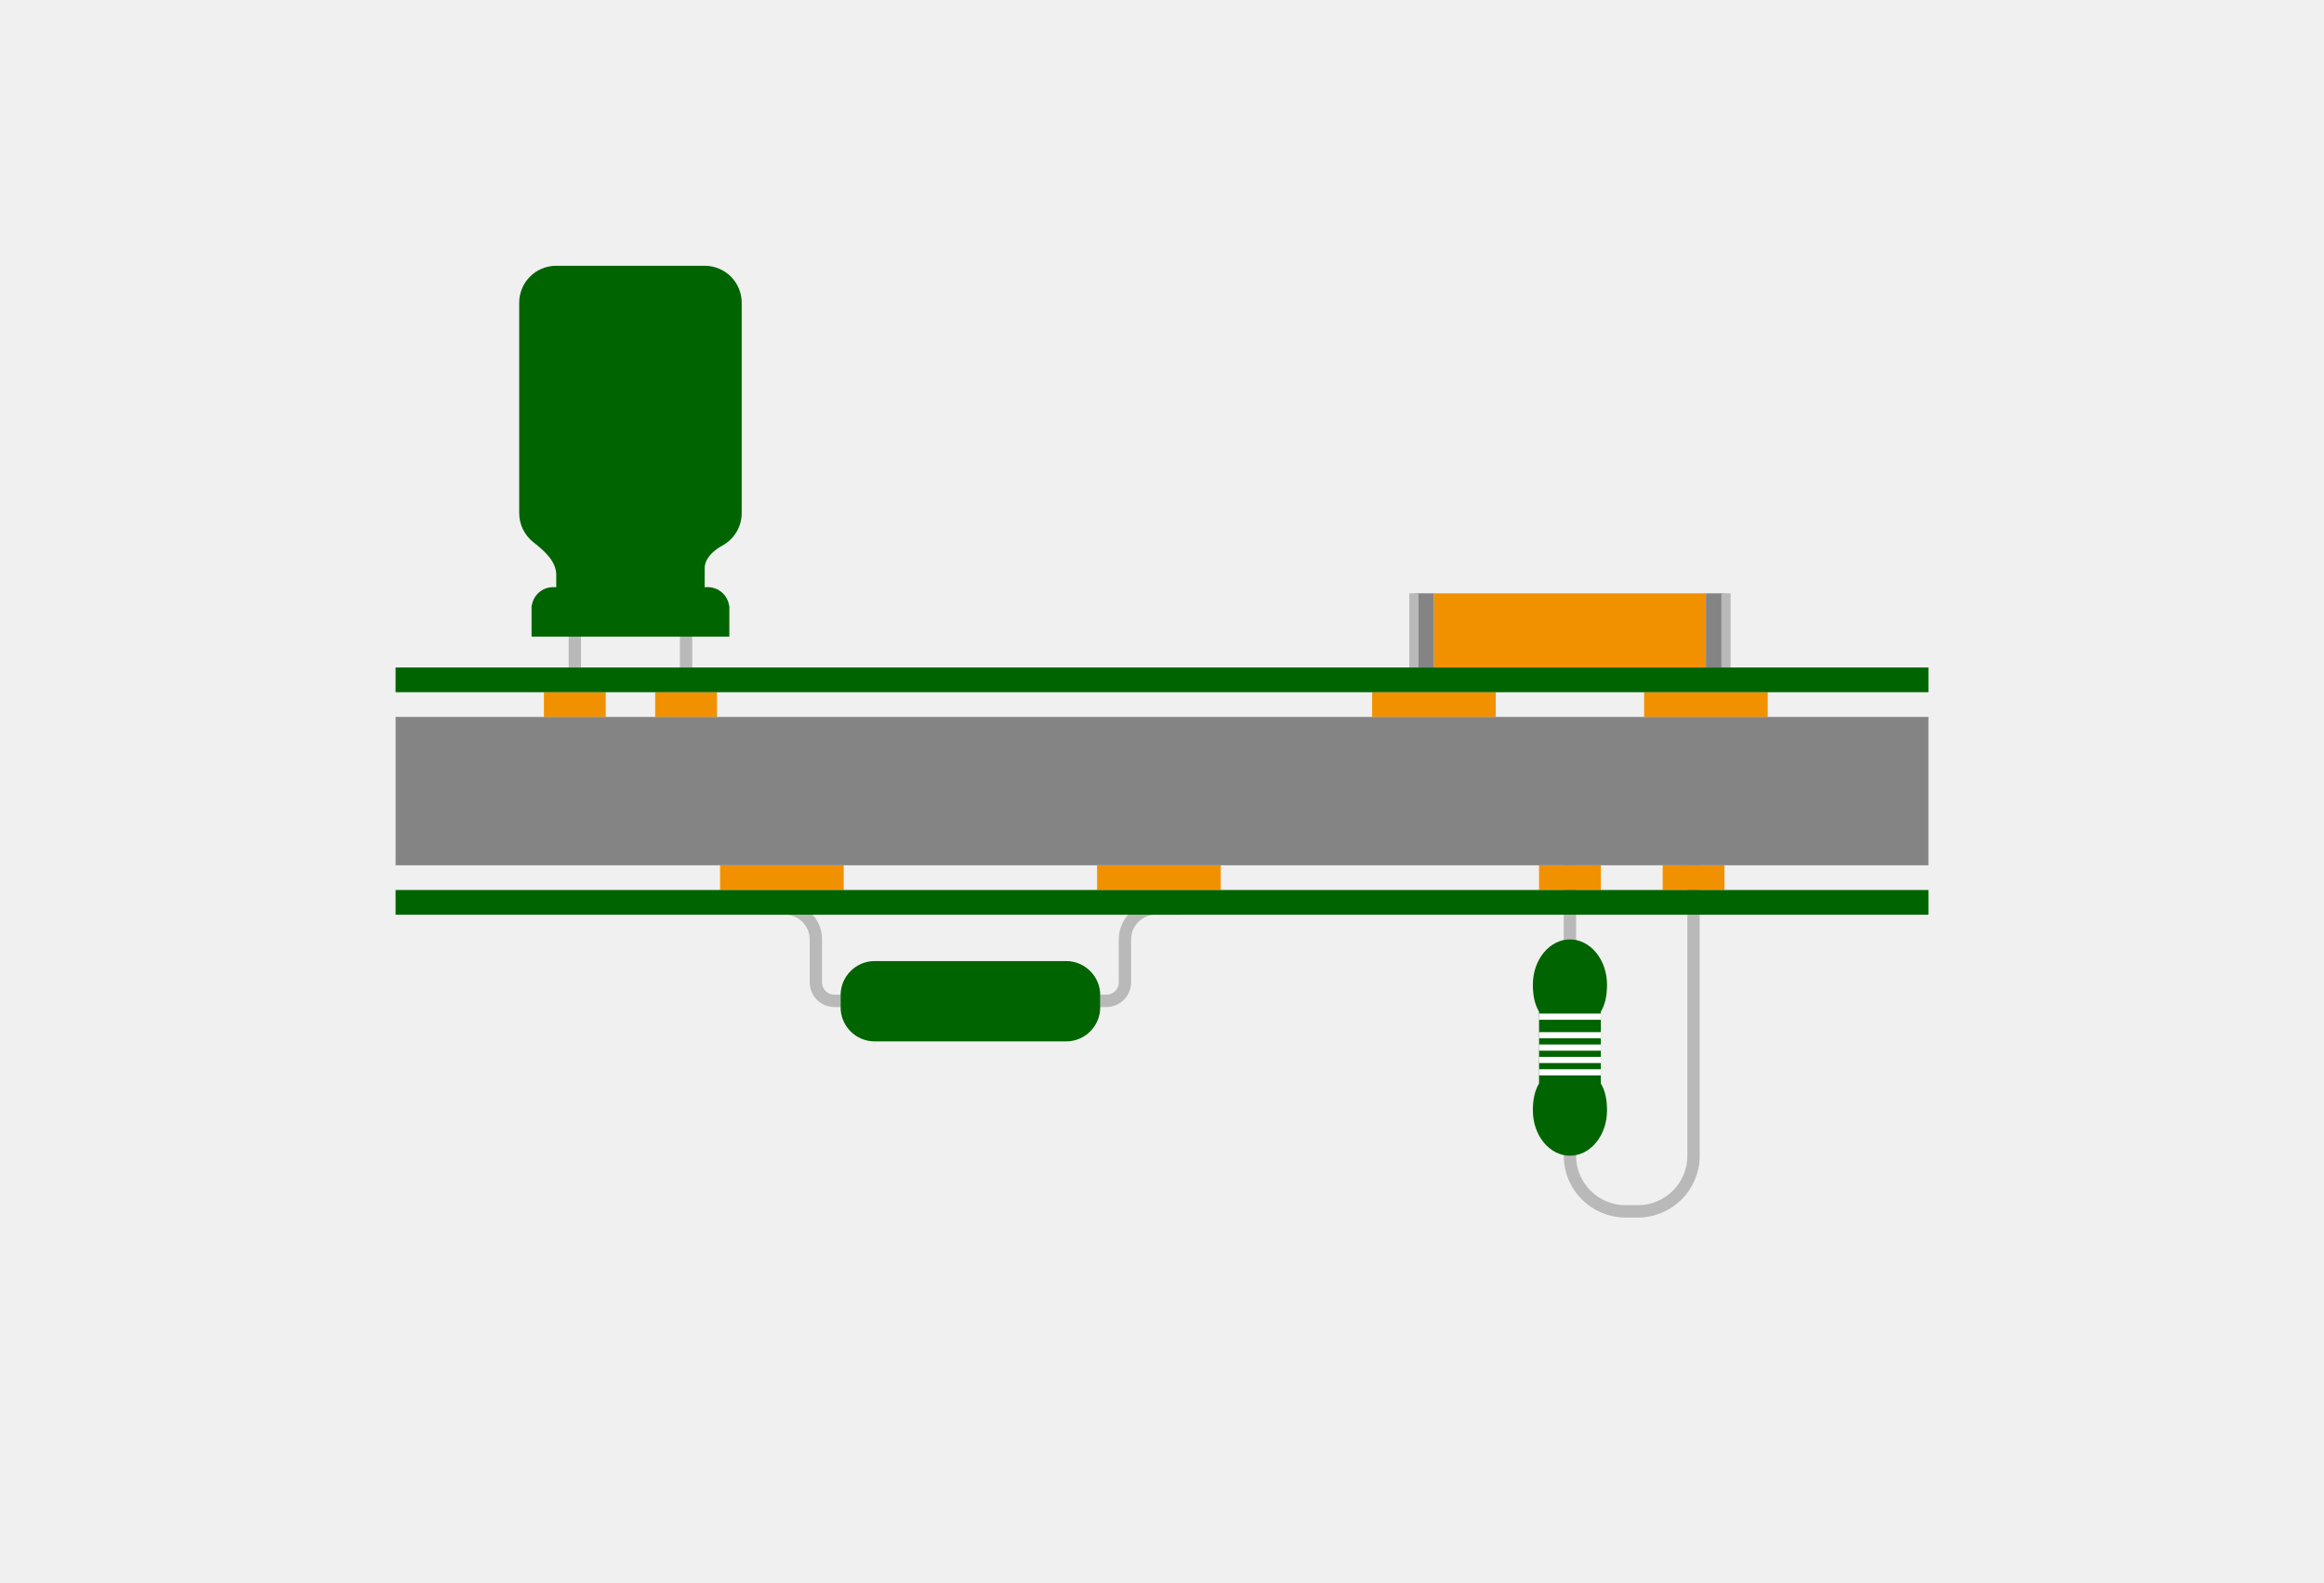
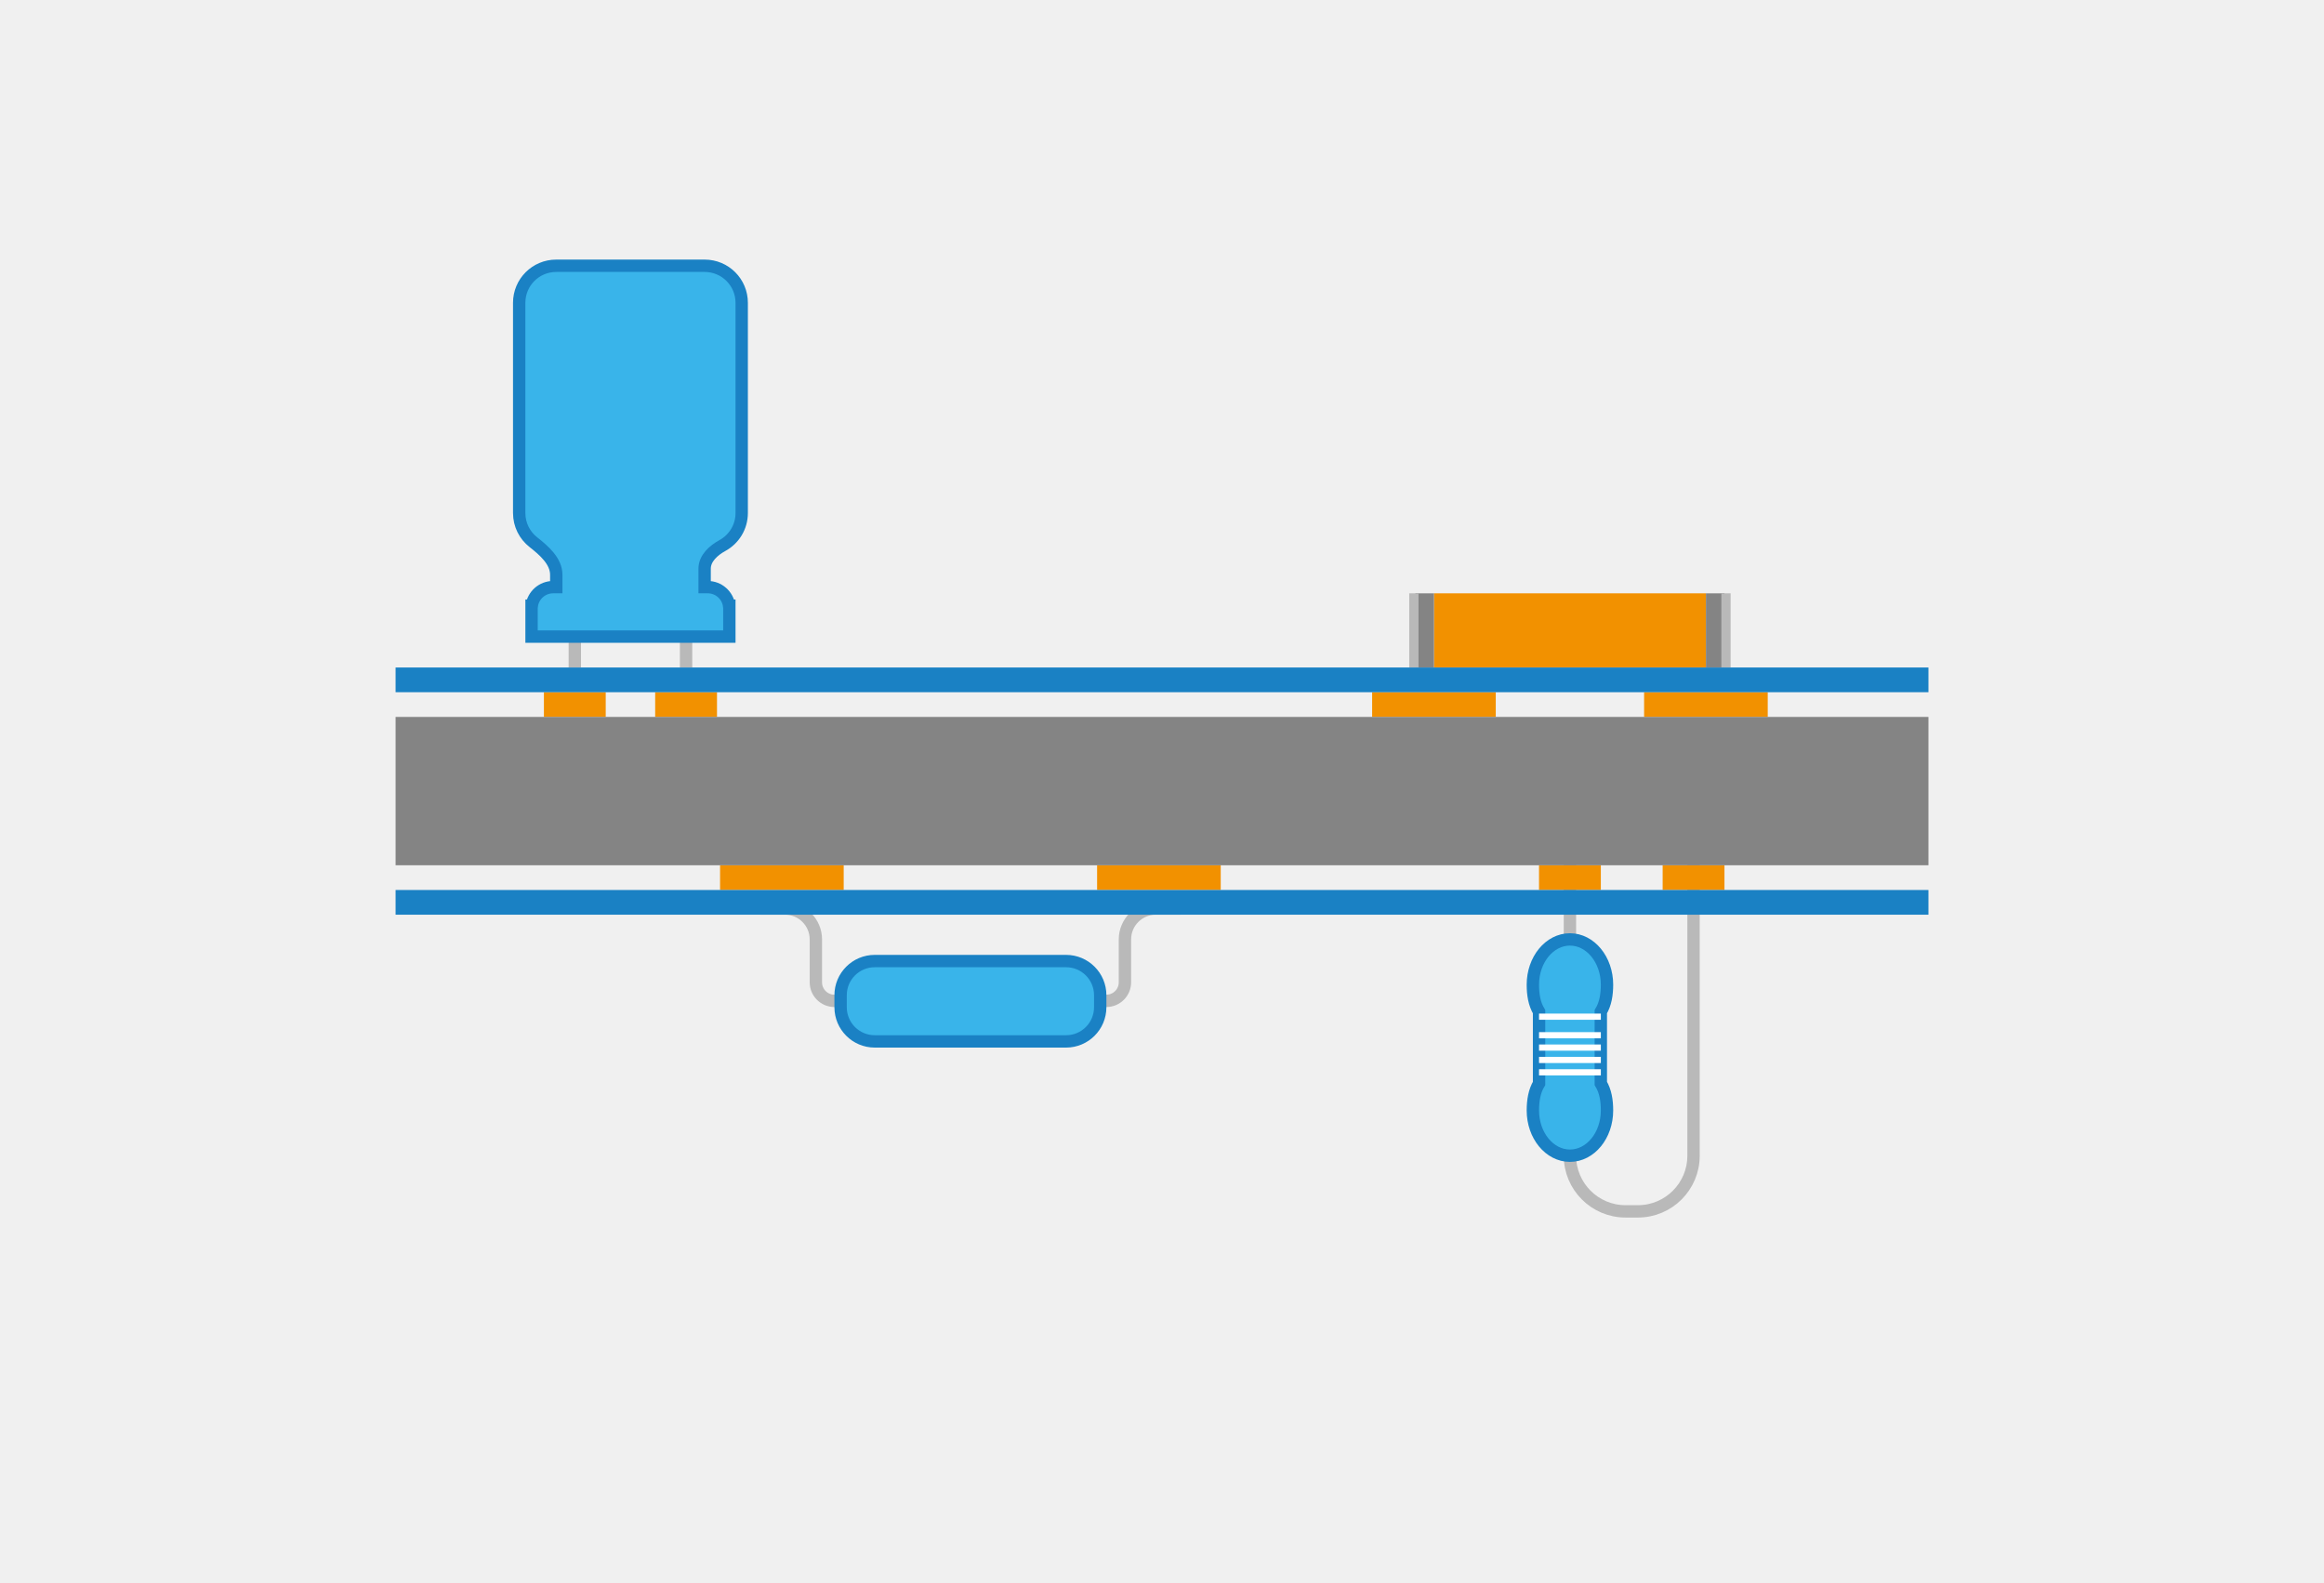
<svg xmlns="http://www.w3.org/2000/svg" width="376" height="256" viewBox="0 0 99.483 67.733" version="1.1" id="svg5" xml:space="preserve">
  <defs id="defs2" />
  <g id="layer3" transform="translate(1.212e-5,4.233335)" style="display:inline">
    <g id="g34126">
      <path style="fill:none;stroke:#b9b9b9;stroke-width:0.529;stroke-linecap:butt;stroke-linejoin:miter;stroke-dasharray:none;stroke-opacity:1" d="m -4.233,38.613 -0.265,-1e-6 a 0.794,0.794 45 0 1 -0.794,-0.794 v -1.836 a 1.323,1.323 45 0 0 -1.323,-1.323 h -1.058" id="path13573" transform="translate(40.21667)" />
      <rect style="fill:#f29100;fill-opacity:1;stroke:none;stroke-width:2.117;stroke-linecap:round;stroke-dasharray:none" id="rect13721" width="5.292" height="1.058" x="-9.393" y="32.808" transform="translate(40.21667)" />
      <path style="fill:none;stroke:#b9b9b9;stroke-width:0.529;stroke-linecap:butt;stroke-linejoin:miter;stroke-dasharray:none;stroke-opacity:1" d="m 6.879,38.613 0.265,-1e-6 a 0.794,0.794 135 0 0 0.794,-0.794 v -1.836 a 1.323,1.323 135 0 1 1.323,-1.323 h 1.058" id="path13723" transform="translate(40.21667)" />
      <rect style="fill:#f29100;fill-opacity:1;stroke:none;stroke-width:2.117;stroke-linecap:round;stroke-dasharray:none" id="rect13725" width="5.292" height="1.058" x="-12.039" y="32.808" transform="matrix(-1,0,0,1,40.21667,5.2804358e-8)" />
-       <rect style="fill:#006400;fill-opacity:1;stroke:none;stroke-width:0.529;stroke-linecap:round;stroke-dasharray:none;stroke-opacity:1" id="rect13517" width="11.113" height="3.44" x="-4.233" y="36.909" rx="1.462" transform="translate(40.21667)" />
+       <rect style="fill:#39b4ea;fill-opacity:1;stroke:#1a81c4;stroke-width:0.529;stroke-linecap:round;stroke-dasharray:none;stroke-opacity:1" id="rect13517" width="11.113" height="3.44" x="-4.233" y="36.909" rx="1.462" transform="translate(40.21667)" />
    </g>
    <g id="g34119">
-       <path style="fill:none;stroke:#b9b9b9;stroke-width:0.529;stroke-linecap:butt;stroke-linejoin:miter;stroke-dasharray:none;stroke-opacity:1" d="m 26.987,32.774 v 12.47 a 2.381,2.381 45 0 0 2.381,2.381 h 0.529 a 2.381,2.381 135 0 0 2.381,-2.381 V 32.279" id="path18223" transform="translate(40.21667)" />
-       <path id="path19116" style="fill:#006400;fill-opacity:1;stroke:none;stroke-width:0.529;stroke-linecap:round;stroke-dasharray:none;stroke-opacity:1" d="m 67.204,35.983 c -0.877,0 -1.588,0.868 -1.587,1.938 2.11e-4,0.416 0.061,0.821 0.265,1.155 v 3.073 c -0.203,0.334 -0.264,0.739 -0.265,1.155 -7e-5,1.071 0.711,1.938 1.587,1.938 0.877,0 1.588,-0.868 1.587,-1.938 -2.11e-4,-0.416 -0.061,-0.821 -0.265,-1.155 v -3.073 c 0.203,-0.334 0.264,-0.739 0.265,-1.155 7e-5,-1.071 -0.711,-1.938 -1.587,-1.938 z" />
+       <path style="fill:none;stroke:#b9b9b9;stroke-width:0.529;stroke-linecap:butt;stroke-linejoin:miter;stroke-dasharray:none;stroke-opacity:1" d="m 26.987,32.774 v 12.47 a 2.381,2.381 45 0 0 2.381,2.381 l 0.529,0 a 2.381,2.381 135 0 0 2.381,-2.381 V 32.279" id="path18223" transform="translate(40.21667)" />
+       <path id="path19116" style="fill:#39b4ea;fill-opacity:1;stroke:#1a81c4;stroke-width:0.529;stroke-linecap:round;stroke-dasharray:none;stroke-opacity:1" d="m 67.204,35.983 c -0.877,0 -1.588,0.868 -1.587,1.938 2.11e-4,0.416 0.061,0.821 0.265,1.155 v 3.073 c -0.203,0.334 -0.264,0.739 -0.265,1.155 -7e-5,1.071 0.711,1.938 1.587,1.938 0.877,0 1.588,-0.868 1.587,-1.938 -2.11e-4,-0.416 -0.061,-0.821 -0.265,-1.155 v -3.073 c 0.203,-0.334 0.264,-0.739 0.265,-1.155 7e-5,-1.071 -0.711,-1.938 -1.587,-1.938 z" />
      <rect style="fill:#ffffff;fill-opacity:1;stroke:none;stroke-width:0.529;stroke-linecap:round;stroke-dasharray:none" id="rect19402" width="2.646" height="0.265" x="65.881" y="39.158" rx="0" />
      <rect style="fill:#ffffff;fill-opacity:1;stroke:none;stroke-width:0.529;stroke-linecap:round;stroke-dasharray:none" id="rect20182" width="2.646" height="0.265" x="65.881" y="39.952" rx="0" />
      <rect style="fill:#ffffff;fill-opacity:1;stroke:none;stroke-width:0.529;stroke-linecap:round;stroke-dasharray:none" id="rect20184" width="2.646" height="0.265" x="65.881" y="40.481" rx="0" />
      <rect style="fill:#ffffff;fill-opacity:1;stroke:none;stroke-width:0.529;stroke-linecap:round;stroke-dasharray:none" id="rect20186" width="2.646" height="0.265" x="65.881" y="41.01" rx="0" />
      <rect style="fill:#ffffff;fill-opacity:1;stroke:none;stroke-width:0.529;stroke-linecap:round;stroke-dasharray:none" id="rect20188" width="2.646" height="0.265" x="65.881" y="41.54" rx="0" />
      <rect style="fill:#f29100;fill-opacity:1;stroke:none;stroke-width:2.117;stroke-linecap:round;stroke-dasharray:none" id="rect20190" width="2.646" height="1.058" x="-28.31" y="32.808" transform="matrix(-1,0,0,1,40.21667,5.2804358e-8)" />
      <rect style="fill:#f29100;fill-opacity:1;stroke:none;stroke-width:2.117;stroke-linecap:round;stroke-dasharray:none" id="rect20192" width="2.646" height="1.058" x="-33.602" y="32.808" transform="matrix(-1,0,0,1,40.21667,5.2804358e-8)" />
    </g>
  </g>
  <g id="layer2" transform="translate(1.212e-5,4.233335)" style="display:inline">
    <path style="fill:none;stroke:#b9b9b9;stroke-width:0.529;stroke-linecap:butt;stroke-linejoin:miter;stroke-dasharray:none;stroke-opacity:1" d="m 24.606,22.754 v 1.587" id="path13439" />
    <path style="fill:none;stroke:#b9b9b9;stroke-width:0.529;stroke-linecap:butt;stroke-linejoin:miter;stroke-dasharray:none;stroke-opacity:1" d="m 29.369,22.754 v 1.587" id="path13441" />
-     <path id="rect11913" style="fill:#006400;fill-opacity:1;stroke:none;stroke-width:0.529;stroke-linecap:round;stroke-dasharray:none;stroke-opacity:1" d="m 23.812,7.144 c -0.879,0 -1.587,0.708 -1.587,1.587 v 8.996 c 0,0.508 0.236,0.959 0.605,1.249 0.451,0.355 0.982,0.812 0.982,1.397 v 0.529 h -0.132 c -0.468,0 -0.852,0.344 -0.916,0.794 h -0.01 v 0.132 1.191 h 8.467 v -1.191 -0.132 h -0.01 c -0.064,-0.45 -0.448,-0.794 -0.916,-0.794 h -0.132 v -0.794 c 0,-0.438 0.381,-0.779 0.761,-0.987 0.493,-0.269 0.826,-0.791 0.826,-1.395 V 8.731 c 0,-0.879 -0.708,-1.587 -1.587,-1.587 z" />
+     <path id="rect11913" style="fill:#39b4ea;fill-opacity:1;stroke:#1a81c4;stroke-width:0.529;stroke-linecap:round;stroke-dasharray:none;stroke-opacity:1" d="m 23.812,7.144 c -0.879,0 -1.587,0.708 -1.587,1.587 v 8.996 c 0,0.508 0.236,0.959 0.605,1.249 0.451,0.355 0.982,0.812 0.982,1.397 v 0.529 h -0.132 c -0.468,0 -0.852,0.344 -0.916,0.794 h -0.01 v 0.132 1.191 h 8.467 v -1.191 -0.132 h -0.01 c -0.064,-0.45 -0.448,-0.794 -0.916,-0.794 h -0.132 v -0.794 c 0,-0.438 0.381,-0.779 0.761,-0.987 0.493,-0.269 0.826,-0.791 0.826,-1.395 V 8.731 c 0,-0.879 -0.708,-1.587 -1.587,-1.587 z" />
    <rect style="fill:#f29100;fill-opacity:1;stroke:none;stroke-width:0.529;stroke-linecap:round;stroke-dasharray:none" id="rect13457" width="2.646" height="1.058" x="23.283" y="25.4" />
    <rect style="fill:#f29100;fill-opacity:1;stroke:none;stroke-width:0.529;stroke-linecap:round;stroke-dasharray:none" id="rect13459" width="2.646" height="1.058" x="28.046" y="25.4" />
    <rect style="fill:#f29100;fill-opacity:1;stroke:none;stroke-width:2.117;stroke-linecap:round;stroke-dasharray:none" id="rect15235" width="11.642" height="3.175" x="-73.025" y="21.167" transform="scale(-1,1)" />
    <rect style="fill:#848484;fill-opacity:1;stroke:none;stroke-width:2.117;stroke-linecap:round;stroke-dasharray:none" id="rect15237" width="0.794" height="3.175" x="-61.383" y="21.167" transform="scale(-1,1)" />
    <rect style="fill:#b9b9b9;fill-opacity:1;stroke:none;stroke-width:2.117;stroke-linecap:round;stroke-dasharray:none" id="rect15965" width="0.397" height="3.175" x="-60.722" y="21.167" transform="scale(-1,1)" />
    <rect style="fill:#848484;fill-opacity:1;stroke:none;stroke-width:2.117;stroke-linecap:round;stroke-dasharray:none" id="rect15967" width="0.794" height="3.175" x="73.025" y="21.167" />
    <rect style="fill:#b9b9b9;fill-opacity:1;stroke:none;stroke-width:2.117;stroke-linecap:round;stroke-dasharray:none" id="rect15969" width="0.397" height="3.175" x="73.686" y="21.167" />
    <rect style="fill:#f29100;fill-opacity:1;stroke:none;stroke-width:2.117;stroke-linecap:round;stroke-dasharray:none" id="rect15971" width="5.292" height="1.058" x="-64.029" y="25.4" transform="scale(-1,1)" />
    <rect style="fill:#f29100;fill-opacity:1;stroke:none;stroke-width:2.117;stroke-linecap:round;stroke-dasharray:none" id="rect15977" width="5.292" height="1.058" x="-75.671" y="25.4" transform="scale(-1,1)" />
  </g>
  <g id="layer1" transform="translate(40.21668,4.233335)" style="display:inline">
-     <rect style="fill:#006400;fill-opacity:1;stroke:none;stroke-width:0.529;stroke-linecap:round;stroke-dasharray:none;stroke-opacity:1" id="rect11011" width="65.617" height="1.058" x="-23.283" y="24.342" />
+     <rect style="fill:#1a81c4;fill-opacity:1;stroke:none;stroke-width:0.529;stroke-linecap:round;stroke-dasharray:none;stroke-opacity:1" id="rect11011" width="65.617" height="1.058" x="-23.283" y="24.342" />
    <rect style="fill:#848484;fill-opacity:1;stroke:none;stroke-width:0.529;stroke-linecap:round;stroke-dasharray:none;stroke-opacity:1" id="rect11073" width="65.617" height="6.35" x="-23.283" y="26.458" />
-     <rect style="fill:#006400;fill-opacity:1;stroke:none;stroke-width:0.529;stroke-linecap:round;stroke-dasharray:none;stroke-opacity:1" id="rect11131" width="65.617" height="1.058" x="-23.283" y="33.867" />
+     <rect style="fill:#1a81c4;fill-opacity:1;stroke:none;stroke-width:0.529;stroke-linecap:round;stroke-dasharray:none;stroke-opacity:1" id="rect11131" width="65.617" height="1.058" x="-23.283" y="33.867" />
  </g>
</svg>
